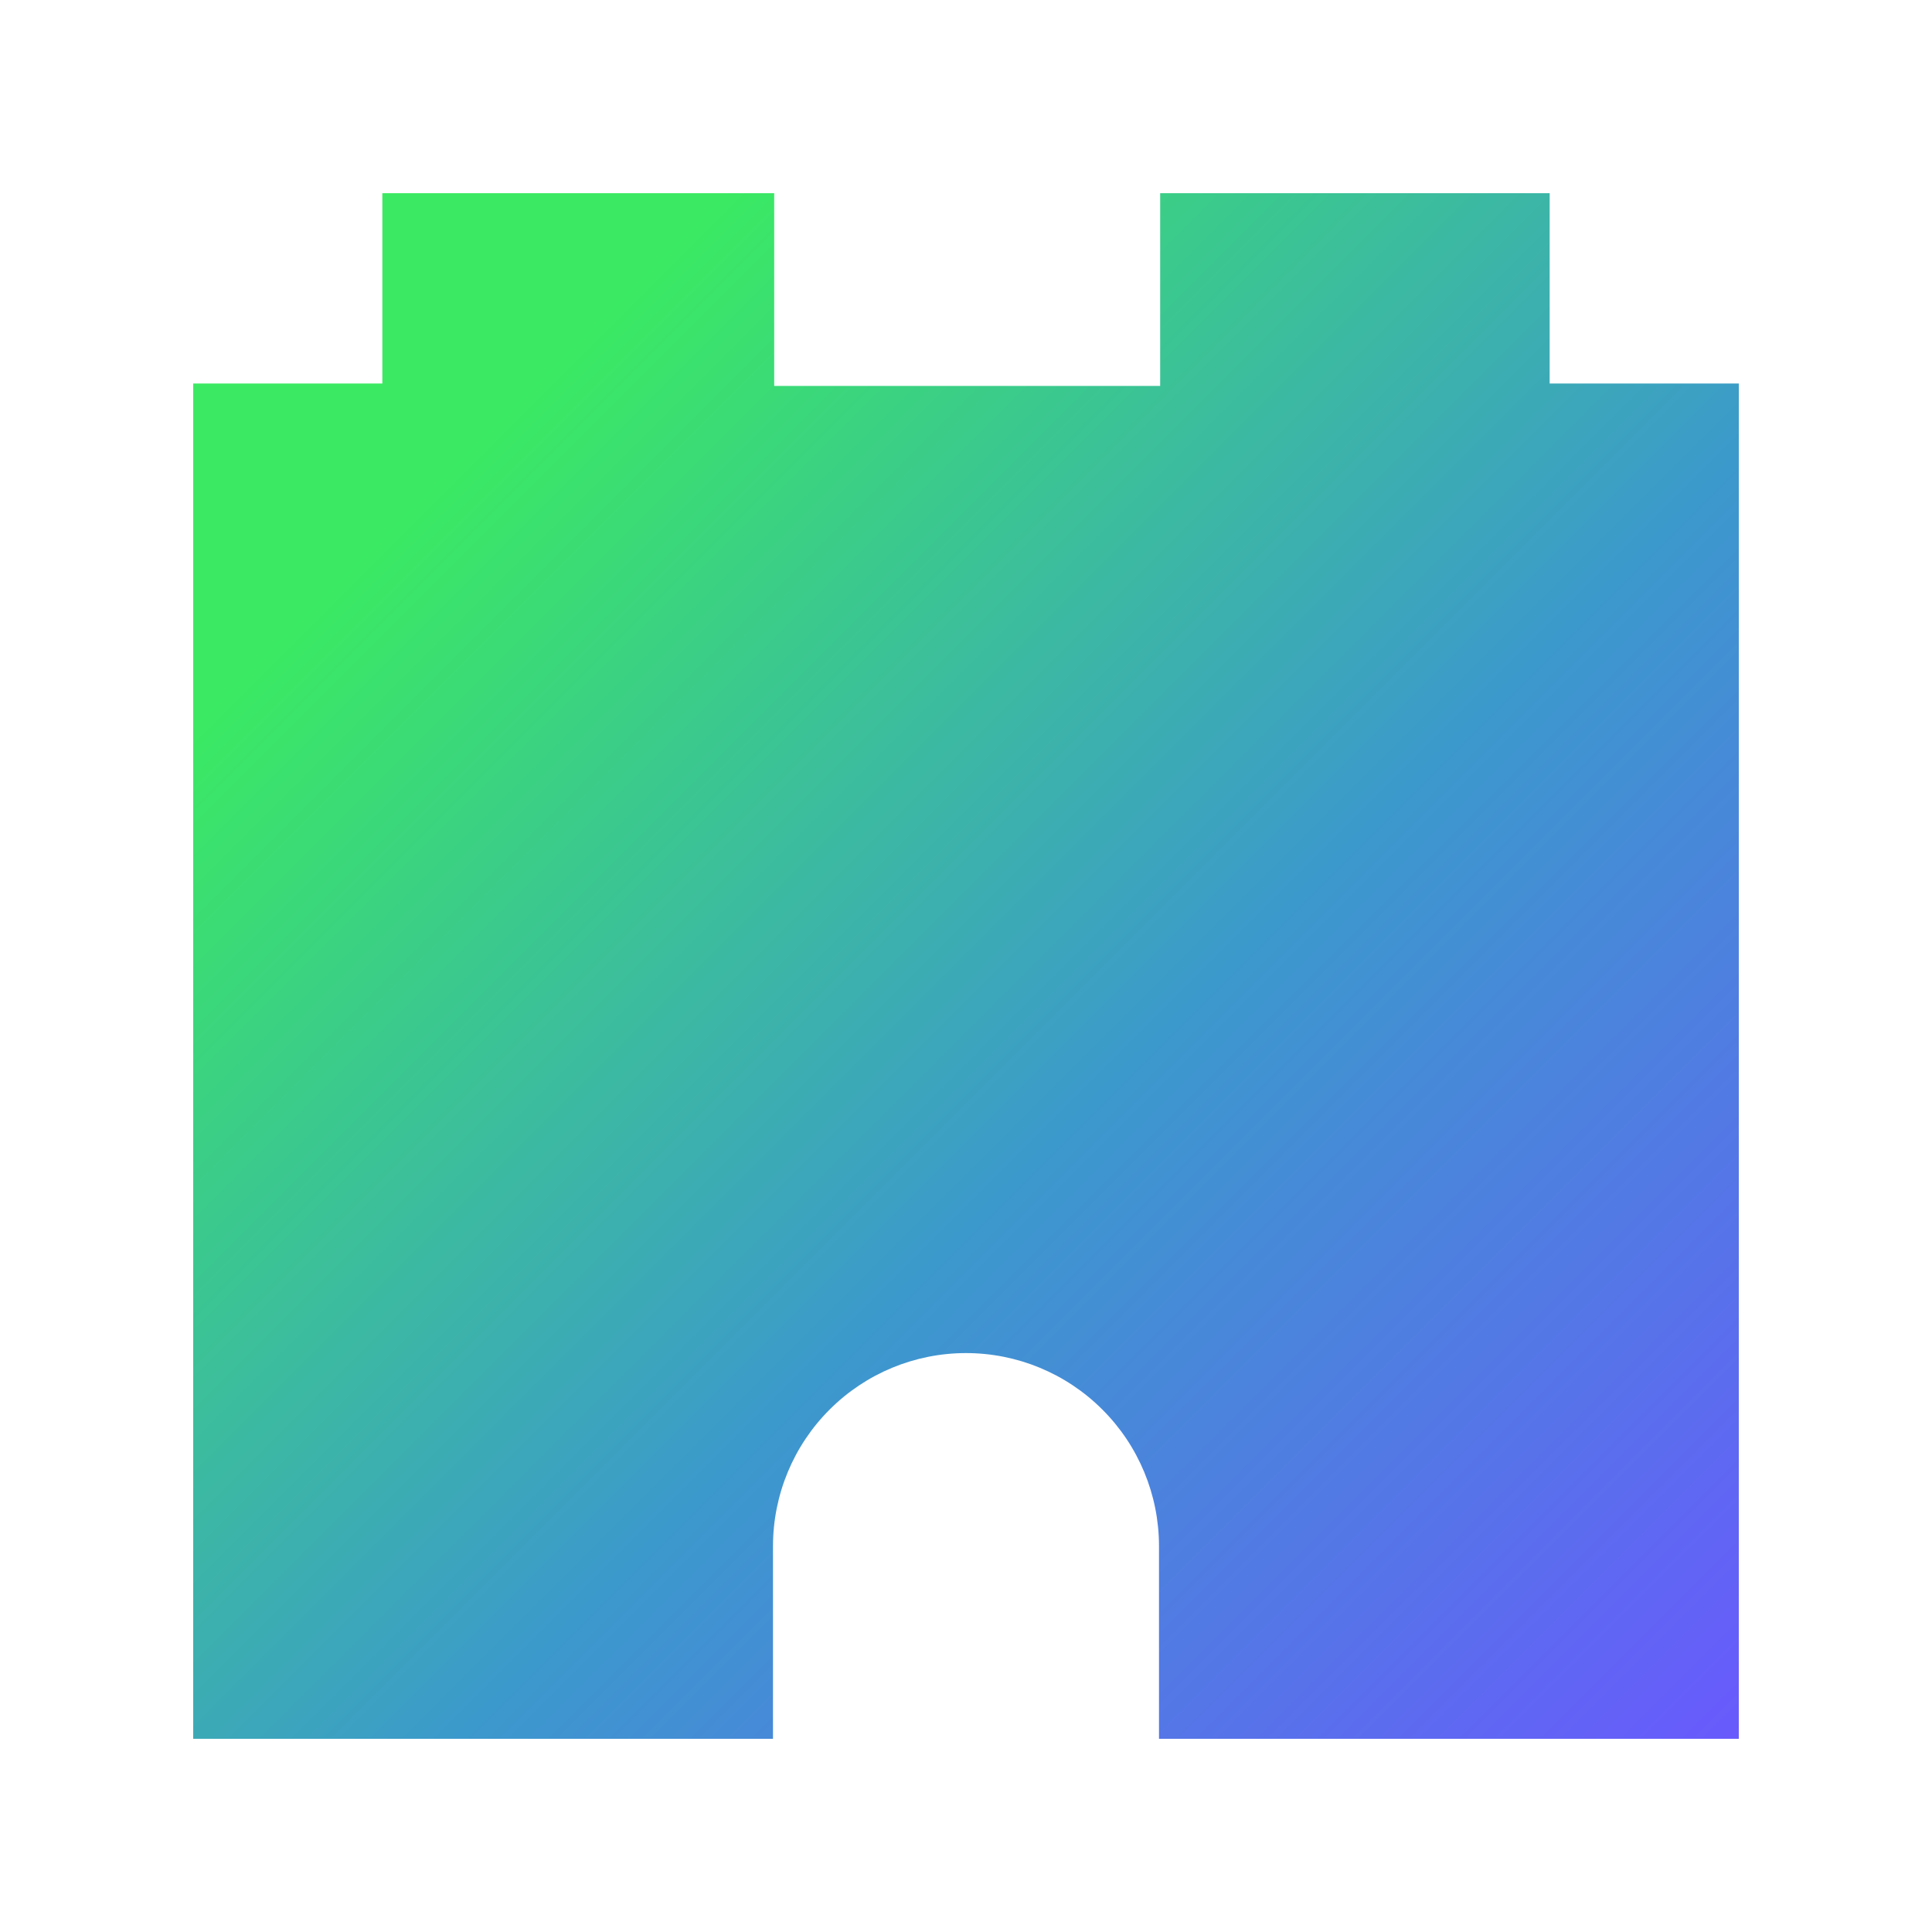
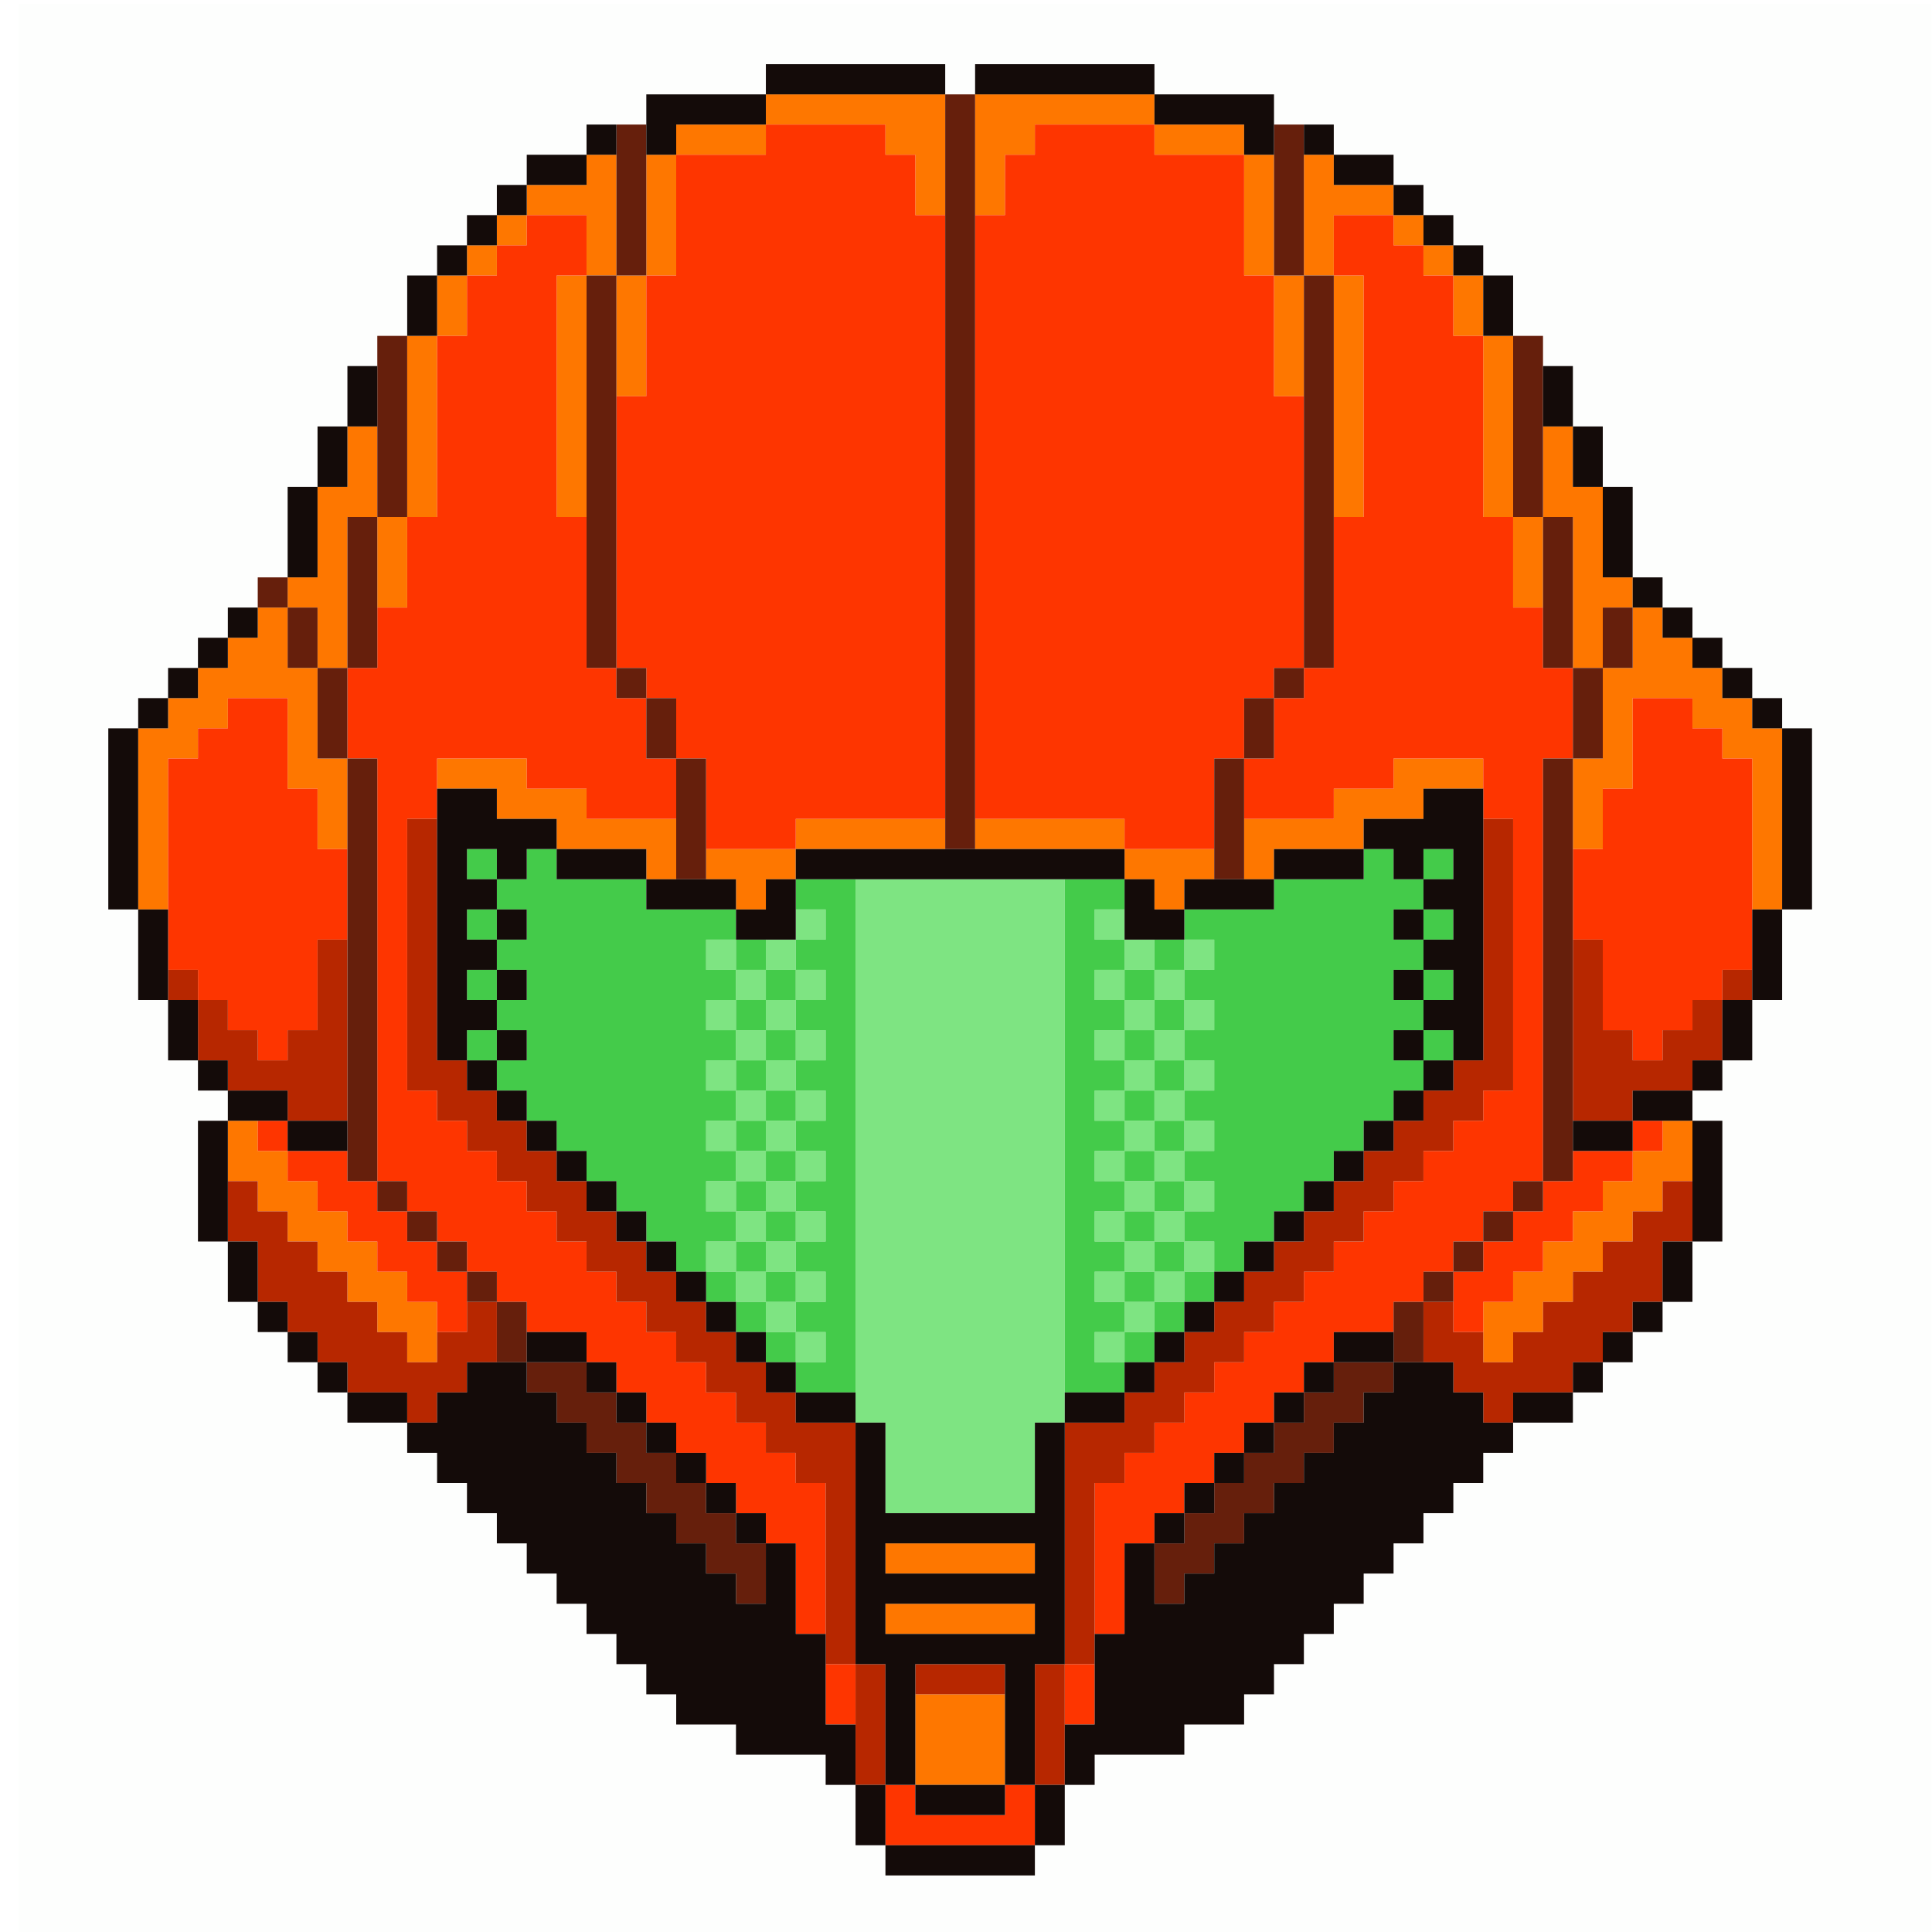
- <svg xmlns="http://www.w3.org/2000/svg" width="40" height="40" viewBox="0 0 40 40" fill="none">
-   <path d="M32.084 7.94V4H24.02V7.99H16.029V4H7.916V7.94H4V36H16.004V32.005C16.006 30.946 16.427 29.931 17.177 29.183C17.926 28.434 18.941 28.014 20 28.014C21.059 28.014 22.074 28.434 22.823 29.183C23.573 29.931 23.994 30.946 23.996 32.005V36H36V7.94H32.084Z" fill="url(#paint0_linear)" />
-   <defs>
-     <linearGradient id="paint0_linear" x1="2.942" y1="4.9" x2="37.777" y2="39.734" gradientUnits="userSpaceOnUse">
-       <stop offset="0.159" stop-color="#3BEA62" />
-       <stop offset="0.54" stop-color="#3C99CC" />
-       <stop offset="0.937" stop-color="#6B57FF" />
-     </linearGradient>
-   </defs>
+ <svg xmlns="http://www.w3.org/2000/svg" version="1.1" id="svg1" width="40" height="40" viewBox="0 0 40 40">
+   <defs id="defs1" />
+   <g id="g1">
+     <g id="g2" transform="matrix(-0.00241733,0,0,0.00244141,39.99121,0.07890991)">
+       <path style="fill:#fdfefd" d="M 0,8192 V 0 h 8192 8192 v 8192 8192 H 8192 0 Z m 8960,7552 v -128 h 128 128 v -256 -256 h 128 128 v -128 -128 h 384 384 v -128 -128 h 256 256 v -128 -128 h 128 128 v -128 -128 h 128 128 v -128 -128 h 128 128 v -128 -128 h 128 128 v -128 -128 h 128 128 v -128 -128 h 128 128 v -128 -128 h 128 128 v -128 -128 h 128 128 v -128 -128 h 128 128 v -128 -128 h 256 256 v -128 -128 h 128 128 v -128 -128 h 128 128 v -128 -128 h 128 128 v -128 -128 h 128 128 v -256 -256 h 128 128 v -512 -512 h -128 -128 v -128 -128 h 128 128 v -128 -128 h 128 128 v -256 -256 h 128 128 v -384 -384 h 128 128 v -768 -768 h -128 -128 v -128 -128 h -128 -128 v -128 -128 h -128 -128 v -128 -128 h -128 -128 v -128 -128 h -128 -128 v -128 -128 h -128 -128 v -384 -384 h -128 -128 v -256 -256 h -128 -128 v -256 -256 h -128 -128 v -128 -128 h -128 -128 v -256 -256 h -128 -128 v -128 -128 h -128 -128 v -128 -128 h -128 -128 v -128 -128 h -128 -128 v -128 -128 h -256 -256 v -128 -128 h -256 -256 V 896 768 h -512 -512 V 640 512 H 9216 8448 V 640 768 H 8320 8192 V 640 512 h -768 -768 v 128 128 h -512 -512 v 128 128 h -256 -256 v 128 128 h -256 -256 v 128 128 h -128 -128 v 128 128 h -128 -128 v 128 128 h -128 -128 v 128 128 h -128 -128 v 256 256 h -128 -128 v 128 128 h -128 -128 v 256 256 h -128 -128 v 256 256 h -128 -128 v 384 384 h -128 -128 v 128 128 h -128 -128 v 128 128 h -128 -128 v 128 128 h -128 -128 v 128 128 h -128 -128 v 128 128 h -128 -128 v 768 768 h 128 128 v 384 384 h 128 128 v 256 256 h 128 128 v 128 128 h 128 128 v 128 128 h -128 -128 v 512 512 h 128 128 v 256 256 h 128 128 v 128 128 h 128 128 v 128 128 h 128 128 v 128 128 h 128 128 v 128 128 h 256 256 v 128 128 h 128 128 v 128 128 h 128 128 v 128 128 h 128 128 v 128 128 h 128 128 v 128 128 h 128 128 v 128 128 h 128 128 v 128 128 h 128 128 v 128 128 h 128 128 v 128 128 h 128 128 v 128 128 h 256 256 v 128 128 h 384 384 v 128 128 h 128 128 v 256 256 h 128 128 v 128 128 h 640 640 z" id="path9" />
+       <path style="fill:#7ee482" d="m 7680,12416 v -384 H 7552 7424 V 9728 7424 h 896 896 v 2304 2304 h -128 -128 v 384 384 h -640 -640 z m -768,-1024 v -128 h -128 -128 v -128 -128 h -128 -128 v -128 -128 h -128 -128 v -128 -128 h 128 128 v -128 -128 h -128 -128 v -128 -128 h 128 128 v -128 -128 h -128 -128 v -128 -128 h 128 128 v -128 -128 h -128 -128 v -128 -128 h 128 128 v -128 -128 h -128 -128 v -128 -128 h 128 128 v -128 -128 h -128 -128 v -128 -128 h 128 128 v 128 128 h 128 128 v -128 -128 h 128 128 v -128 -128 h 128 128 v 128 128 h -128 -128 v 128 128 h 128 128 v 128 128 h -128 -128 v 128 128 h 128 128 v 128 128 h -128 -128 v 128 128 h 128 128 v 128 128 h -128 -128 v 128 128 h 128 128 v 128 128 h -128 -128 v 128 128 h 128 128 v 128 128 h -128 -128 v 128 128 h 128 128 v 128 128 h -128 -128 v 128 128 h 128 128 v 128 128 h -128 -128 z m 0,-512 v -128 h -128 -128 v -128 -128 h 128 128 v -128 -128 h -128 -128 v -128 -128 h 128 128 v -128 -128 h -128 -128 v -128 -128 h 128 128 v -128 -128 h -128 -128 v -128 -128 h 128 128 v -128 -128 h -128 -128 v -128 -128 h 128 128 v -128 -128 h -128 -128 v 128 128 h -128 -128 v 128 128 h 128 128 v 128 128 h -128 -128 v 128 128 h 128 128 v 128 128 h -128 -128 v 128 128 h 128 128 v 128 128 h -128 -128 v 128 128 h 128 128 v 128 128 h -128 -128 v 128 128 h 128 128 v 128 128 h 128 128 z m 2560,512 v -128 h 128 128 v -128 -128 h -128 -128 v -128 -128 h 128 128 v -128 -128 h -128 -128 v -128 -128 h 128 128 v -128 -128 h -128 -128 v -128 -128 h 128 128 v -128 -128 h -128 -128 v -128 -128 h 128 128 v -128 -128 h -128 -128 v -128 -128 h 128 128 v -128 -128 h -128 -128 v -128 -128 h 128 128 v -128 -128 h -128 -128 v -128 -128 h 128 128 v 128 128 h 128 128 v 128 128 h 128 128 v -128 -128 h 128 128 v 128 128 h -128 -128 v 128 128 h 128 128 v 128 128 h -128 -128 v 128 128 h 128 128 v 128 128 h -128 -128 v 128 128 h 128 128 v 128 128 h -128 -128 v 128 128 h 128 128 v 128 128 h -128 -128 v 128 128 h 128 128 v 128 128 h -128 -128 v 128 128 h -128 -128 v 128 128 h -128 -128 v 128 128 h -128 -128 z m 512,-512 v -128 h 128 128 v -128 -128 h -128 -128 v -128 -128 h 128 128 v -128 -128 h -128 -128 v -128 -128 h 128 128 v -128 -128 h -128 -128 v -128 -128 h 128 128 v -128 -128 h -128 -128 v -128 -128 h 128 128 v -128 -128 h -128 -128 v -128 -128 h -128 -128 v 128 128 h 128 128 v 128 128 h -128 -128 v 128 128 h 128 128 v 128 128 h -128 -128 v 128 128 h 128 128 v 128 128 h -128 -128 v 128 128 h 128 128 v 128 128 h -128 -128 v 128 128 h 128 128 v 128 128 h -128 -128 v 128 128 h 128 128 z" id="path8" />
+       <path style="fill:#fe7700" d="m 7936,14720 v -384 h 384 384 v 384 384 h -384 -384 z m -256,-1024 v -128 h 640 640 v 128 128 h -640 -640 z m 0,-512 v -128 h 640 640 v 128 128 H 8320 7680 Z M 3584,11392 v -128 h -128 -128 v -128 -128 h -128 -128 v -128 -128 h -128 -128 v -128 -128 h -128 -128 v -128 -128 h -128 -128 v -128 -128 h -128 -128 v -256 -256 h 128 128 v 128 128 h 128 128 v 128 128 h 128 128 v 128 128 h 128 128 v 128 128 h 128 128 v 128 128 h 128 128 v 128 128 h 128 128 v 256 256 h -128 -128 z m 9216,-128 v -256 h 128 128 v -128 -128 h 128 128 v -128 -128 h 128 128 v -128 -128 h 128 128 v -128 -128 h 128 128 v -128 -128 h 128 128 v -128 -128 h 128 128 v 256 256 h -128 -128 v 128 128 h -128 -128 v 128 128 h -128 -128 v 128 128 h -128 -128 v 128 128 h -128 -128 v 128 128 h -128 -128 v 128 128 h -128 -128 z M 1280,6912 v -768 h 128 128 v -128 -128 h 128 128 v -128 -128 h 128 128 v -128 -128 h 128 128 v -128 -128 h 128 128 v -128 -128 h 128 128 v -384 -384 h 128 128 v -256 -256 h 128 128 v 384 384 h 128 128 v -768 -768 h 128 128 v -256 -256 h 128 128 v -128 -128 h 128 128 v -128 -128 h 128 128 v -128 -128 h 256 256 v -128 -128 h 128 128 v 512 512 h 128 128 v -512 -512 h 128 128 v -128 -128 h 384 384 V 896 768 h 768 768 v 512 512 h -128 -128 v -256 -256 h -128 -128 v -128 -128 h -512 -512 v 128 128 h -384 -384 v 512 512 h -128 -128 v 512 512 H 5504 5376 V 2816 2304 H 5248 5120 V 3328 4352 H 4992 4864 V 3328 2304 h 128 128 v -256 -256 h -256 -256 v 128 128 h -128 -128 v 128 128 h -128 -128 v 256 256 h -128 -128 v 768 768 h -128 -128 v 384 384 h -128 -128 v -384 -384 h -128 -128 v 640 640 h -128 -128 v 384 384 h 128 128 v 384 384 h -128 -128 v -256 -256 h -128 -128 v -384 -384 h -256 -256 v 128 128 h -128 -128 v 128 128 h -128 -128 v 640 640 H 1408 1280 Z M 2816,5376 v -256 h -128 -128 v 256 256 h 128 128 z m 3584,2176 v -128 h -128 -128 v -128 -128 h 384 384 v -128 -128 h 640 640 v 128 128 h -640 -640 v 128 128 h -128 -128 v 128 128 h -128 -128 z m 3584,0 v -128 h -128 -128 v -128 -128 h -640 -640 v -128 -128 h 640 640 v 128 128 h 384 384 v 128 128 h -128 -128 v 128 128 h -128 -128 z m 5120,-512 v -640 h -128 -128 v -128 -128 h -128 -128 v -128 -128 h -256 -256 v 384 384 h -128 -128 v 256 256 h -128 -128 v -384 -384 h 128 128 v -384 -384 h -128 -128 v -640 -640 h -128 -128 v 384 384 h -128 -128 v -384 -384 h -128 -128 v -768 -768 h -128 -128 v -256 -256 h -128 -128 v -128 -128 h -128 -128 v -128 -128 h -256 -256 v 256 256 h 128 128 v 1024 1024 h -128 -128 V 3328 2304 h -128 -128 v 512 512 h -128 -128 v -512 -512 h -128 -128 v -512 -512 h -384 -384 v -128 -128 h -512 -512 v 128 128 h -128 -128 v 256 256 H 8576 8448 V 1280 768 h 768 768 v 128 128 h 384 384 v 128 128 h 128 128 v 512 512 h 128 128 v -512 -512 h 128 128 v 128 128 h 256 256 v 128 128 h 128 128 v 128 128 h 128 128 v 128 128 h 128 128 v 256 256 h 128 128 v 768 768 h 128 128 v -384 -384 h 128 128 v 256 256 h 128 128 v 384 384 h 128 128 v 128 128 h 128 128 v 128 128 h 128 128 v 128 128 h 128 128 v 128 128 h 128 128 v 128 128 h 128 128 v 768 768 h -128 -128 z M 14080,5376 v -256 h -128 -128 v 256 256 h 128 128 z M 5632,7296 v -128 h -384 -384 v -128 -128 h -256 -256 v -128 -128 h -256 -256 v -128 -128 h 384 384 v 128 128 h 256 256 v 128 128 h 384 384 v 256 256 h -128 -128 z m 5120,-128 v -256 h 384 384 v -128 -128 h 256 256 v -128 -128 h 384 384 v 128 128 h -256 -256 v 128 128 h -256 -256 v 128 128 h -384 -384 v 128 128 h -128 -128 z" id="path7" />
+       <path style="fill:#44cb4a" d="m 6912,11648 v -128 h -128 -128 v -128 -128 h -128 -128 v -128 -128 h -128 -128 v -128 -128 h -128 -128 v -128 -128 h -128 -128 v -128 -128 h -128 -128 v -128 -128 h -128 -128 v -128 -128 h -128 -128 v -128 -128 h -128 -128 v -128 -128 h -128 -128 v -128 -128 h -128 -128 v -128 -128 h 128 128 v -128 -128 h -128 -128 v -128 -128 h 128 128 v -128 -128 h -128 -128 v -128 -128 h 128 128 v -128 -128 h -128 -128 v -128 -128 h 128 128 v 128 128 h 128 128 v -128 -128 h 128 128 v 128 128 h 384 384 v 128 128 h 384 384 v 128 128 h 128 128 v 128 128 h 128 128 v -128 -128 h 128 128 v -128 -128 h -128 -128 v -128 -128 h 256 256 v 2176 2176 h -256 -256 z m 256,-256 v -128 h -128 -128 v -128 -128 h 128 128 v -128 -128 h -128 -128 v -128 -128 h 128 128 v -128 -128 h -128 -128 v -128 -128 h 128 128 v -128 -128 h -128 -128 v -128 -128 h 128 128 v -128 -128 h -128 -128 v -128 -128 h 128 128 v -128 -128 h -128 -128 v -128 -128 h 128 128 v -128 -128 h -128 -128 v 128 128 h -128 -128 v -128 -128 h -128 -128 v -128 -128 h -128 -128 v 128 128 h 128 128 v 128 128 h -128 -128 v 128 128 h 128 128 v 128 128 h -128 -128 v 128 128 h 128 128 v 128 128 h -128 -128 v 128 128 h 128 128 v 128 128 h -128 -128 v 128 128 h 128 128 v 128 128 h -128 -128 v 128 128 h 128 128 v 128 128 h 128 128 v 128 128 h 128 128 v 128 128 h 128 128 z m -512,-512 v -128 h -128 -128 v -128 -128 h 128 128 v -128 -128 h -128 -128 v -128 -128 h 128 128 v -128 -128 h -128 -128 v -128 -128 h 128 128 v -128 -128 h -128 -128 v -128 -128 h 128 128 v -128 -128 h -128 -128 v -128 -128 h 128 128 v 128 128 h 128 128 v 128 128 h -128 -128 v 128 128 h 128 128 v 128 128 h -128 -128 v 128 128 h 128 128 v 128 128 h -128 -128 v 128 128 h 128 128 v 128 128 h -128 -128 v 128 128 h 128 128 v 128 128 H 6784 6656 Z M 4608,8832 v -128 h -128 -128 v 128 128 h 128 128 z m 0,-512 v -128 h -128 -128 v 128 128 h 128 128 z m 0,-512 v -128 h -128 -128 v 128 128 h 128 128 z M 9216,9600 V 7424 h 256 256 v 128 128 h -128 -128 v 128 128 h 128 128 v 128 128 h 128 128 v -128 -128 h 128 128 v -128 -128 h 384 384 v -128 -128 h 384 384 v -128 -128 h 128 128 v 128 128 h 128 128 v -128 -128 h 128 128 v 128 128 h -128 -128 v 128 128 h 128 128 v 128 128 h -128 -128 v 128 128 h 128 128 v 128 128 h -128 -128 v 128 128 h 128 128 v 128 128 h -128 -128 v 128 128 h -128 -128 v 128 128 h -128 -128 v 128 128 h -128 -128 v 128 128 h -128 -128 v 128 128 h -128 -128 v 128 128 h -128 -128 v 128 128 h -128 -128 v 128 128 h -128 -128 v 128 128 h -128 -128 v 128 128 h -128 -128 v 128 128 h -256 -256 z m 512,1792 v -128 h 128 128 v -128 -128 h 128 128 v -128 -128 h 128 128 v -128 -128 h -128 -128 v -128 -128 h 128 128 v -128 -128 h -128 -128 v -128 -128 h 128 128 v -128 -128 h -128 -128 v -128 -128 h 128 128 v -128 -128 h -128 -128 v -128 -128 h 128 128 v -128 -128 h -128 -128 v -128 -128 h 128 128 v -128 -128 h -128 -128 v 128 128 h -128 -128 v 128 128 h -128 -128 v -128 -128 h -128 -128 v 128 128 h 128 128 v 128 128 h -128 -128 v 128 128 h 128 128 v 128 128 h -128 -128 v 128 128 h 128 128 v 128 128 h -128 -128 v 128 128 h 128 128 v 128 128 h -128 -128 v 128 128 h 128 128 v 128 128 h -128 -128 v 128 128 h 128 128 v 128 128 h -128 -128 v 128 128 h 128 128 z m 0,-512 v -128 h 128 128 v -128 -128 h -128 -128 v -128 -128 h 128 128 v -128 -128 h -128 -128 v -128 -128 h 128 128 v -128 -128 h -128 -128 v -128 -128 h 128 128 v -128 -128 h -128 -128 v -128 -128 h 128 128 v -128 -128 h 128 128 v 128 128 h -128 -128 v 128 128 h 128 128 v 128 128 h -128 -128 v 128 128 h 128 128 v 128 128 h -128 -128 v 128 128 h 128 128 v 128 128 h -128 -128 v 128 128 h 128 128 v 128 128 h -128 -128 v 128 128 h -128 -128 z m 2560,-2048 v -128 h -128 -128 v 128 128 h 128 128 z m 0,-512 v -128 h -128 -128 v 128 128 h 128 128 z m 0,-512 v -128 h -128 -128 v 128 128 h 128 128 z" id="path6" />
+       <path style="fill:#fe3500" d="m 7680,15360 v -256 h 128 128 v 128 128 h 384 384 v -128 -128 h 128 128 v 256 256 h -640 -640 z m -512,-1024 v -256 h 128 128 v 256 256 h -128 -128 z m 2048,0 v -256 h 128 128 v 256 256 h -128 -128 z m -2304,-896 v -384 h -128 -128 v -128 -128 h -128 -128 v -128 -128 h -128 -128 v -128 -128 h -128 -128 v -128 -128 h -128 -128 v -128 -128 h -128 -128 v -128 -128 h -128 -128 v -128 -128 h -256 -256 v -128 -128 h -128 -128 v -128 -128 h -128 -128 v 256 256 h -128 -128 v -128 -128 h -128 -128 v -128 -128 h -128 -128 v -128 -128 h -128 -128 v -128 -128 h -128 -128 v -128 -128 h -128 -128 v -128 -128 h -128 -128 v -128 -128 h 128 128 v 128 128 h 256 256 v 128 128 h 128 128 V 8192 6400 h -128 -128 v -384 -384 h 128 128 v -256 -256 h 128 128 v -384 -384 h 128 128 v -768 -768 h 128 128 v -256 -256 h 128 128 v -128 -128 h 128 128 v -128 -128 h 256 256 v 256 256 h -128 -128 v 1024 1024 h 128 128 v 640 640 h 128 128 V 4480 3328 h 128 128 v -512 -512 h 128 128 v -512 -512 h 384 384 v -128 -128 h 512 512 v 128 128 h 128 128 v 256 256 h 128 128 v 2560 2560 h -640 -640 v 128 128 h -384 -384 v -384 -384 h -128 -128 v 256 256 h -384 -384 v -128 -128 h -256 -256 v -128 -128 h -384 -384 v 256 256 h -128 -128 v 1152 1152 h 128 128 v 128 128 h 128 128 v 128 128 h 128 128 v 128 128 h 128 128 v 128 128 h 128 128 v 128 128 h 128 128 v 128 128 h 128 128 v 128 128 h 128 128 v 128 128 h 128 128 v 128 128 h 128 128 v 128 128 h 128 128 v 128 128 h 128 128 v 128 128 h 128 128 v 128 128 h 128 128 v 640 640 H 7040 6912 Z M 4096,10624 v -128 h -128 -128 v -128 -128 h -128 -128 v -128 -128 h -128 -128 v 128 128 h 128 128 v 128 128 h 128 128 v 128 128 h 128 128 z M 5888,6144 v -256 h -128 -128 v -128 -128 h -128 -128 v 128 128 h 128 128 v 256 256 h 128 128 z m 3584,7040 v -640 h 128 128 v -128 -128 h 128 128 v -128 -128 h 128 128 v -128 -128 h 128 128 v -128 -128 h 128 128 v -128 -128 h 128 128 v -128 -128 h 128 128 v -128 -128 h 128 128 v -128 -128 h 128 128 v -128 -128 h 128 128 v -128 -128 h 128 128 v -128 -128 h 128 128 v -128 -128 h 128 128 v -128 -128 h 128 128 V 8064 6912 h -128 -128 v -256 -256 h -384 -384 v 128 128 h -256 -256 v 128 128 h -384 -384 v -256 -256 h -128 -128 v 384 384 h -384 -384 V 7040 6912 H 9088 8448 V 4352 1792 h 128 128 v -256 -256 h 128 128 v -128 -128 h 512 512 v 128 128 h 384 384 v 512 512 h 128 128 v 512 512 h 128 128 v 1152 1152 h 128 128 v -640 -640 h 128 128 V 3328 2304 h -128 -128 v -256 -256 h 256 256 v 128 128 h 128 128 v 128 128 h 128 128 v 256 256 h 128 128 v 768 768 h 128 128 v 384 384 h 128 128 v 256 256 h 128 128 v 384 384 h -128 -128 v 1792 1792 h 128 128 v -128 -128 h 256 256 v -128 -128 h 128 128 v 128 128 h -128 -128 v 128 128 h -128 -128 v 128 128 h -128 -128 v 128 128 h -128 -128 v 128 128 h -128 -128 v 128 128 h -128 -128 v 128 128 h -128 -128 v -256 -256 h -128 -128 v 128 128 h -128 -128 v 128 128 h -256 -256 v 128 128 h -128 -128 v 128 128 h -128 -128 v 128 128 h -128 -128 v 128 128 h -128 -128 v 128 128 h -128 -128 v 128 128 h -128 -128 v 128 128 h -128 -128 v 384 384 h -128 -128 z m 3328,-2560 v -128 h 128 128 v -128 -128 h 128 128 v -128 -128 h -128 -128 v 128 128 h -128 -128 v 128 128 h -128 -128 v 128 128 h 128 128 z M 11008,6144 v -256 h 128 128 v -128 -128 h -128 -128 v 128 128 h -128 -128 v 256 256 h 128 128 z M 2304,8832 v -128 h -128 -128 v -128 -128 h -128 -128 v -128 -128 h -128 -128 v -896 -896 h 128 128 v -128 -128 h 128 128 v -128 -128 h 256 256 v 384 384 h 128 128 v 256 256 h 128 128 v 384 384 h -128 -128 v 384 384 h -128 -128 v 128 128 h -128 -128 z m 11776,0 v -128 h -128 -128 v -384 -384 h -128 -128 v -384 -384 h 128 128 v -256 -256 h 128 128 v -384 -384 h 256 256 v 128 128 h 128 128 v 128 128 h 128 128 v 896 896 h -128 -128 v 128 128 h -128 -128 v 128 128 h -128 -128 v 128 128 h -128 -128 z" id="path5" />
+       <path style="fill:#b72700" d="m 7424,14592 v -512 h -128 -128 v -768 -768 h -128 -128 v -128 -128 h -128 -128 v -128 -128 h -128 -128 v -128 -128 h -128 -128 v -128 -128 h -128 -128 v -128 -128 h -128 -128 v -128 -128 h -128 -128 v -128 -128 h -128 -128 v -128 -128 h -128 -128 v -128 -128 h -128 -128 v -128 -128 H 4480 4352 V 9856 9728 H 4224 4096 V 9600 9472 H 3968 3840 V 9344 9216 H 3712 3584 V 8064 6912 h 128 128 v 1024 1024 h 128 128 v 128 128 h 128 128 v 128 128 h 128 128 v 128 128 h 128 128 v 128 128 h 128 128 v 128 128 h 128 128 v 128 128 h 128 128 v 128 128 h 128 128 v 128 128 h 128 128 v 128 128 h 128 128 v 128 128 h 128 128 v 128 128 h 128 128 v 128 128 h 256 256 v 1024 1024 h 128 128 v 512 512 h -128 -128 z m 1536,0 v -512 h 128 128 v -1024 -1024 h 256 256 v -128 -128 h 128 128 v -128 -128 h 128 128 v -128 -128 h 128 128 v -128 -128 h 128 128 v -128 -128 h 128 128 v -128 -128 h 128 128 v -128 -128 h 128 128 v -128 -128 h 128 128 v -128 -128 h 128 128 v -128 -128 h 128 128 v -128 -128 h 128 128 v -128 -128 h 128 128 V 7936 6912 h 128 128 v 1152 1152 h -128 -128 v 128 128 h -128 -128 v 128 128 h -128 -128 v 128 128 h -128 -128 v 128 128 h -128 -128 v 128 128 h -128 -128 v 128 128 h -128 -128 v 128 128 h -128 -128 v 128 128 h -128 -128 v 128 128 h -128 -128 v 128 128 h -128 -128 v 128 128 h -128 -128 v 128 128 h -128 -128 v 128 128 h -128 -128 v 768 768 h -128 -128 v 512 512 h -128 -128 z m -1024,-384 v -128 h 384 384 v 128 128 H 8320 7936 Z M 3584,11904 v -128 h -256 -256 v -128 -128 h -128 -128 v -128 -128 h -128 -128 v -128 -128 h -128 -128 v -256 -256 h -128 -128 v -256 -256 h 128 128 v 128 128 h 128 128 v 128 128 h 128 128 v 128 128 h 128 128 v 128 128 h 128 128 v 128 128 h 128 128 v 128 128 h 128 128 v -128 -128 h 128 128 v -128 -128 h 128 128 v 256 256 h -128 -128 v 128 128 h -128 -128 v 128 128 h -128 -128 z m 9216,0 v -128 h -128 -128 v -128 -128 h -128 -128 v -256 -256 h 128 128 v 128 128 h 128 128 v 128 128 h 128 128 v -128 -128 h 128 128 v -128 -128 h 128 128 v -128 -128 h 128 128 v -128 -128 h 128 128 v -128 -128 h 128 128 v -128 -128 h 128 128 v 256 256 h -128 -128 v 256 256 h -128 -128 v 128 128 h -128 -128 v 128 128 h -128 -128 v 128 128 h -256 -256 v 128 128 h -128 -128 z M 2560,9344 v -128 h -256 -256 v -128 -128 h -128 -128 v -256 -256 h -128 -128 v -128 -128 h 128 128 v 128 128 h 128 128 v 128 128 h 128 128 v 128 128 h 128 128 v -128 -128 h 128 128 v -384 -384 h 128 128 v 768 768 h -256 -256 z m 11008,-640 v -768 h 128 128 v 384 384 h 128 128 v 128 128 h 128 128 v -128 -128 h 128 128 v -128 -128 h 128 128 v -128 -128 h 128 128 v 128 128 h -128 -128 v 256 256 h -128 -128 v 128 128 h -256 -256 v 128 128 h -256 -256 z" id="path4" />
+       <path style="fill:#661f0c" d="m 6400,13440 v -128 h -128 -128 v -128 -128 h -128 -128 v -128 -128 h -128 -128 v -128 -128 h -128 -128 v -128 -128 h -128 -128 v -128 -128 h -128 -128 v -128 -128 h -128 -128 v -128 -128 h -128 -128 v -256 -256 h -128 -128 v -128 -128 h -128 -128 v -128 -128 h -128 -128 v -128 -128 h -128 -128 v -128 -128 H 3200 3072 V 8192 6400 h -128 -128 v -384 -384 h -128 -128 v -256 -256 h 128 128 v 256 256 h 128 128 v -640 -640 h 128 128 v -768 -768 h 128 128 v 768 768 h -128 -128 v 640 640 h -128 -128 v 384 384 h 128 128 v 1792 1792 h 128 128 v 128 128 h 128 128 v 128 128 h 128 128 v 128 128 h 128 128 v 128 128 h 128 128 v 256 256 h 256 256 v 128 128 h 128 128 v 128 128 h 128 128 v 128 128 h 128 128 v 128 128 h 128 128 v 128 128 h 128 128 v 128 128 h 128 128 v 256 256 h -128 -128 z m 3584,-128 v -256 h 128 128 v -128 -128 h 128 128 v -128 -128 h 128 128 v -128 -128 h 128 128 v -128 -128 h 128 128 v -128 -128 h 128 128 v -128 -128 h 256 256 v -256 -256 h 128 128 v -128 -128 h 128 128 v -128 -128 h 128 128 v -128 -128 h 128 128 v -128 -128 h 128 128 V 8192 6400 h 128 128 v -384 -384 h -128 -128 v -640 -640 h -128 -128 v -768 -768 h 128 128 v 768 768 h 128 128 v 640 640 h 128 128 v -256 -256 h 128 128 v -128 -128 h 128 128 v 128 128 h -128 -128 v 256 256 h -128 -128 v 384 384 h -128 -128 v 1792 1792 h -128 -128 v 128 128 h -128 -128 v 128 128 h -128 -128 v 128 128 h -128 -128 v 128 128 h -128 -128 v 256 256 h -128 -128 v 128 128 h -128 -128 v 128 128 h -128 -128 v 128 128 h -128 -128 v 128 128 h -128 -128 v 128 128 h -128 -128 v 128 128 h -128 -128 v 128 128 h -128 -128 v 128 128 h -128 -128 z M 5888,6912 V 6400 H 5760 5632 V 6144 5888 H 5504 5376 V 5760 5632 H 5248 5120 V 3968 2304 h 128 128 v -640 -640 h 128 128 v 640 640 h -128 -128 v 1664 1664 h 128 128 v 128 128 h 128 128 v 256 256 h 128 128 v 512 512 h -128 -128 z m 4608,0 v -512 h 128 128 v -256 -256 h 128 128 v -128 -128 h 128 128 V 3968 2304 h -128 -128 v -640 -640 h 128 128 v 640 640 h 128 128 v 1664 1664 h -128 -128 v 128 128 h -128 -128 v 256 256 h -128 -128 v 512 512 h -128 -128 z M 8192,3968 V 768 h 128 128 v 3200 3200 h -128 -128 z" id="path3" />
+       <path style="fill:#140b09" d="m 7680,15744 v -128 h -128 -128 v -256 -256 h -128 -128 v -128 -128 h -384 -384 v -128 -128 h -256 -256 v -128 -128 h -128 -128 v -128 -128 h -128 -128 v -128 -128 h -128 -128 v -128 -128 h -128 -128 v -128 -128 h -128 -128 v -128 -128 h -128 -128 v -128 -128 h -128 -128 v -128 -128 h -128 -128 v -128 -128 h -128 -128 v -128 -128 h -256 -256 v -128 -128 h -128 -128 v -128 -128 h -128 -128 v -128 -128 h -128 -128 v -128 -128 h -128 -128 v -256 -256 h -128 -128 v -512 -512 h 128 128 v -128 -128 h -128 -128 v -128 -128 h -128 -128 v -256 -256 h -128 -128 v -384 -384 h -128 -128 v -768 -768 h 128 128 v -128 -128 h 128 128 v -128 -128 h 128 128 v -128 -128 h 128 128 v -128 -128 h 128 128 v -128 -128 h 128 128 v -384 -384 h 128 128 v -256 -256 h 128 128 v -256 -256 h 128 128 v 256 256 h -128 -128 v 256 256 h -128 -128 v 384 384 h -128 -128 v 128 128 h -128 -128 v 128 128 h -128 -128 v 128 128 h -128 -128 v 128 128 h -128 -128 v 128 128 h -128 -128 v 768 768 h 128 128 v 384 384 h 128 128 v 256 256 h 128 128 v 128 128 h 256 256 v 128 128 h 256 256 v 128 128 h -256 -256 v -128 -128 h -256 -256 v 512 512 h 128 128 v 256 256 h 128 128 v 128 128 h 128 128 v 128 128 h 128 128 v 128 128 h 256 256 v 128 128 h 128 128 v -128 -128 h 128 128 v -128 -128 h 256 256 v -128 -128 h 256 256 v 128 128 h 128 128 v 128 128 h 128 128 v 128 128 h 128 128 v 128 128 h 128 128 v 128 128 h 128 128 v 128 128 h 128 128 v 128 128 h 128 128 v 384 384 h 128 128 v 384 384 h 128 128 v 256 256 h 128 128 v -512 -512 h -128 -128 v -1024 -1024 h -256 -256 v -128 -128 h -128 -128 v -128 -128 h -128 -128 v -128 -128 h -128 -128 v -128 -128 h -128 -128 v -128 -128 h -128 -128 v -128 -128 h -128 -128 v -128 -128 h -128 -128 v -128 -128 H 4992 4864 V 9856 9728 H 4736 4608 V 9600 9472 H 4480 4352 V 9344 9216 H 4224 4096 V 9088 8960 H 3968 3840 V 7808 6656 h 256 256 v 128 128 h 256 256 v 128 128 h 384 384 v 128 128 h 384 384 v 128 128 h 128 128 v -128 -128 h 128 128 v -128 -128 h 1408 1408 v 128 128 h 128 128 v 128 128 h 128 128 v -128 -128 h 384 384 v -128 -128 h 384 384 v -128 -128 h 256 256 v -128 -128 h 256 256 v 1152 1152 h -128 -128 v 128 128 h -128 -128 v 128 128 h -128 -128 v 128 128 h -128 -128 v 128 128 h -128 -128 v 128 128 h -128 -128 v 128 128 h -128 -128 v 128 128 h -128 -128 v 128 128 h -128 -128 v 128 128 h -128 -128 v 128 128 h -128 -128 v 128 128 h -128 -128 v 128 128 h -256 -256 v 1024 1024 h -128 -128 v 512 512 h 128 128 v -256 -256 h 128 128 v -384 -384 h 128 128 v -384 -384 h 128 128 v -128 -128 h 128 128 v -128 -128 h 128 128 v -128 -128 h 128 128 v -128 -128 h 128 128 v -128 -128 h 128 128 v -128 -128 h 128 128 v -128 -128 h 256 256 v 128 128 h 256 256 v 128 128 h 128 128 v 128 128 h 128 128 v -128 -128 h 256 256 v -128 -128 h 128 128 v -128 -128 h 128 128 v -128 -128 h 128 128 v -256 -256 h 128 128 v -512 -512 h -256 -256 v 128 128 h -256 -256 v -128 -128 h 256 256 v -128 -128 h 256 256 v -128 -128 h 128 128 v -256 -256 h 128 128 v -384 -384 h 128 128 v -768 -768 h -128 -128 v -128 -128 h -128 -128 v -128 -128 h -128 -128 v -128 -128 h -128 -128 v -128 -128 h 128 128 v 128 128 h 128 128 v 128 128 h 128 128 v 128 128 h 128 128 v 128 128 h 128 128 v 768 768 h -128 -128 v 384 384 h -128 -128 v 256 256 h -128 -128 v 128 128 h -128 -128 v 128 128 h 128 128 v 512 512 h -128 -128 v 256 256 h -128 -128 v 128 128 h -128 -128 v 128 128 h -128 -128 v 128 128 h -128 -128 v 128 128 h -256 -256 v 128 128 h -128 -128 v 128 128 h -128 -128 v 128 128 h -128 -128 v 128 128 h -128 -128 v 128 128 h -128 -128 v 128 128 h -128 -128 v 128 128 h -128 -128 v 128 128 h -128 -128 v 128 128 h -128 -128 v 128 128 h -256 -256 v 128 128 h -384 -384 v 128 128 h -128 -128 v 256 256 h -128 -128 v 128 128 h -640 -640 z m 1280,-384 v -256 h -128 -128 v -512 -512 h -384 -384 v 512 512 h -128 -128 v 256 256 h 640 640 z m -1024,-128 v -128 h 384 384 v 128 128 h -384 -384 z m 1024,-1536 v -128 h -640 -640 v 128 128 h 640 640 z m -2304,-384 v -256 h -128 -128 v -128 -128 h -128 -128 v -128 -128 h -128 -128 v -128 -128 h -128 -128 v -128 -128 h -128 -128 v -128 -128 h -128 -128 v -128 -128 h -256 -256 v 128 128 h 128 128 v 128 128 h 128 128 v 128 128 h 128 128 v 128 128 h 128 128 v 128 128 h 128 128 v 128 128 h 128 128 v 128 128 h 128 128 v 128 128 h 128 128 z m 3584,128 v -128 h 128 128 v -128 -128 h 128 128 v -128 -128 h 128 128 v -128 -128 h 128 128 v -128 -128 h 128 128 v -128 -128 h 128 128 v -128 -128 h 128 128 v -128 -128 h -256 -256 v 128 128 h -128 -128 v 128 128 h -128 -128 v 128 128 h -128 -128 v 128 128 h -128 -128 v 128 128 h -128 -128 v 128 128 h -128 -128 v 256 256 h 128 128 z m -1280,-256 v -128 h -640 -640 v 128 128 h 640 640 z m 0,-768 v -384 h 128 128 v -128 -128 h 256 256 v -128 -128 h 128 128 v -128 -128 h 128 128 v -128 -128 h 128 128 v -128 -128 h 128 128 v -128 -128 h 128 128 v -128 -128 h 128 128 v -128 -128 h 128 128 v -128 -128 h 128 128 v -128 -128 h 128 128 v -128 -128 h 128 128 v -128 -128 h 128 128 v -128 -128 h -128 -128 v -128 -128 h 128 128 v -128 -128 h -128 -128 v -128 -128 h 128 128 v -128 -128 h -128 -128 v -128 -128 h 128 128 v -128 -128 h -128 -128 v 128 128 h -128 -128 v -128 -128 h -128 -128 v 128 128 h -384 -384 v 128 128 h -384 -384 v 128 128 H 9984 9728 V 7680 7424 H 8320 6912 v 256 256 h -256 -256 v -128 -128 h -384 -384 v -128 -128 h -384 -384 v -128 -128 h -128 -128 v 128 128 h -128 -128 v -128 -128 h -128 -128 v 128 128 h 128 128 v 128 128 h -128 -128 v 128 128 h 128 128 v 128 128 h -128 -128 v 128 128 h 128 128 v 128 128 h -128 -128 v 128 128 h 128 128 v 128 128 h 128 128 v 128 128 h 128 128 v 128 128 h 128 128 v 128 128 h 128 128 v 128 128 h 128 128 v 128 128 h 128 128 v 128 128 h 128 128 v 128 128 h 128 128 v 128 128 h 128 128 v 128 128 h 128 128 v 128 128 h 256 256 v 128 128 h 128 128 v 384 384 h 640 640 z M 4352,8832 v -128 h 128 128 v 128 128 h -128 -128 z m 7680,0 v -128 h 128 128 v 128 128 h -128 -128 z M 4352,8320 v -128 h 128 128 v 128 128 h -128 -128 z m 7680,0 v -128 h 128 128 v 128 128 h -128 -128 z M 4352,7808 v -128 h 128 128 v 128 128 h -128 -128 z m 7680,0 v -128 h 128 128 v 128 128 h -128 -128 z m 1792,-3328 v -384 h -128 -128 v -256 -256 h -128 -128 v -256 -256 h 128 128 v 256 256 h 128 128 v 256 256 h 128 128 v 384 384 h -128 -128 z M 3584,2560 v -256 h 128 128 v -128 -128 h 128 128 v -128 -128 h 128 128 v -128 -128 h 128 128 v -128 -128 h 256 256 v -128 -128 h 128 128 v 128 128 h -128 -128 v 128 128 h -256 -256 v 128 128 h -128 -128 v 128 128 h -128 -128 v 128 128 h -128 -128 v 256 256 h -128 -128 z m 9216,0 v -256 h -128 -128 v -128 -128 h -128 -128 v -128 -128 h -128 -128 v -128 -128 h -256 -256 v -128 -128 h -128 -128 v -128 -128 h 128 128 v 128 128 h 256 256 v 128 128 h 128 128 v 128 128 h 128 128 v 128 128 h 128 128 v 128 128 h 128 128 v 256 256 h -128 -128 z M 5632,1024 V 768 h 512 512 V 640 512 h 768 768 v 128 128 h -768 -768 v 128 128 h -384 -384 v 128 128 h -128 -128 z m 5120,128 v -128 h -384 -384 V 896 768 H 9216 8448 V 640 512 h 768 768 v 128 128 h 512 512 v 256 256 h -128 -128 z" id="path2" />
+     </g>
+   </g>
</svg>
